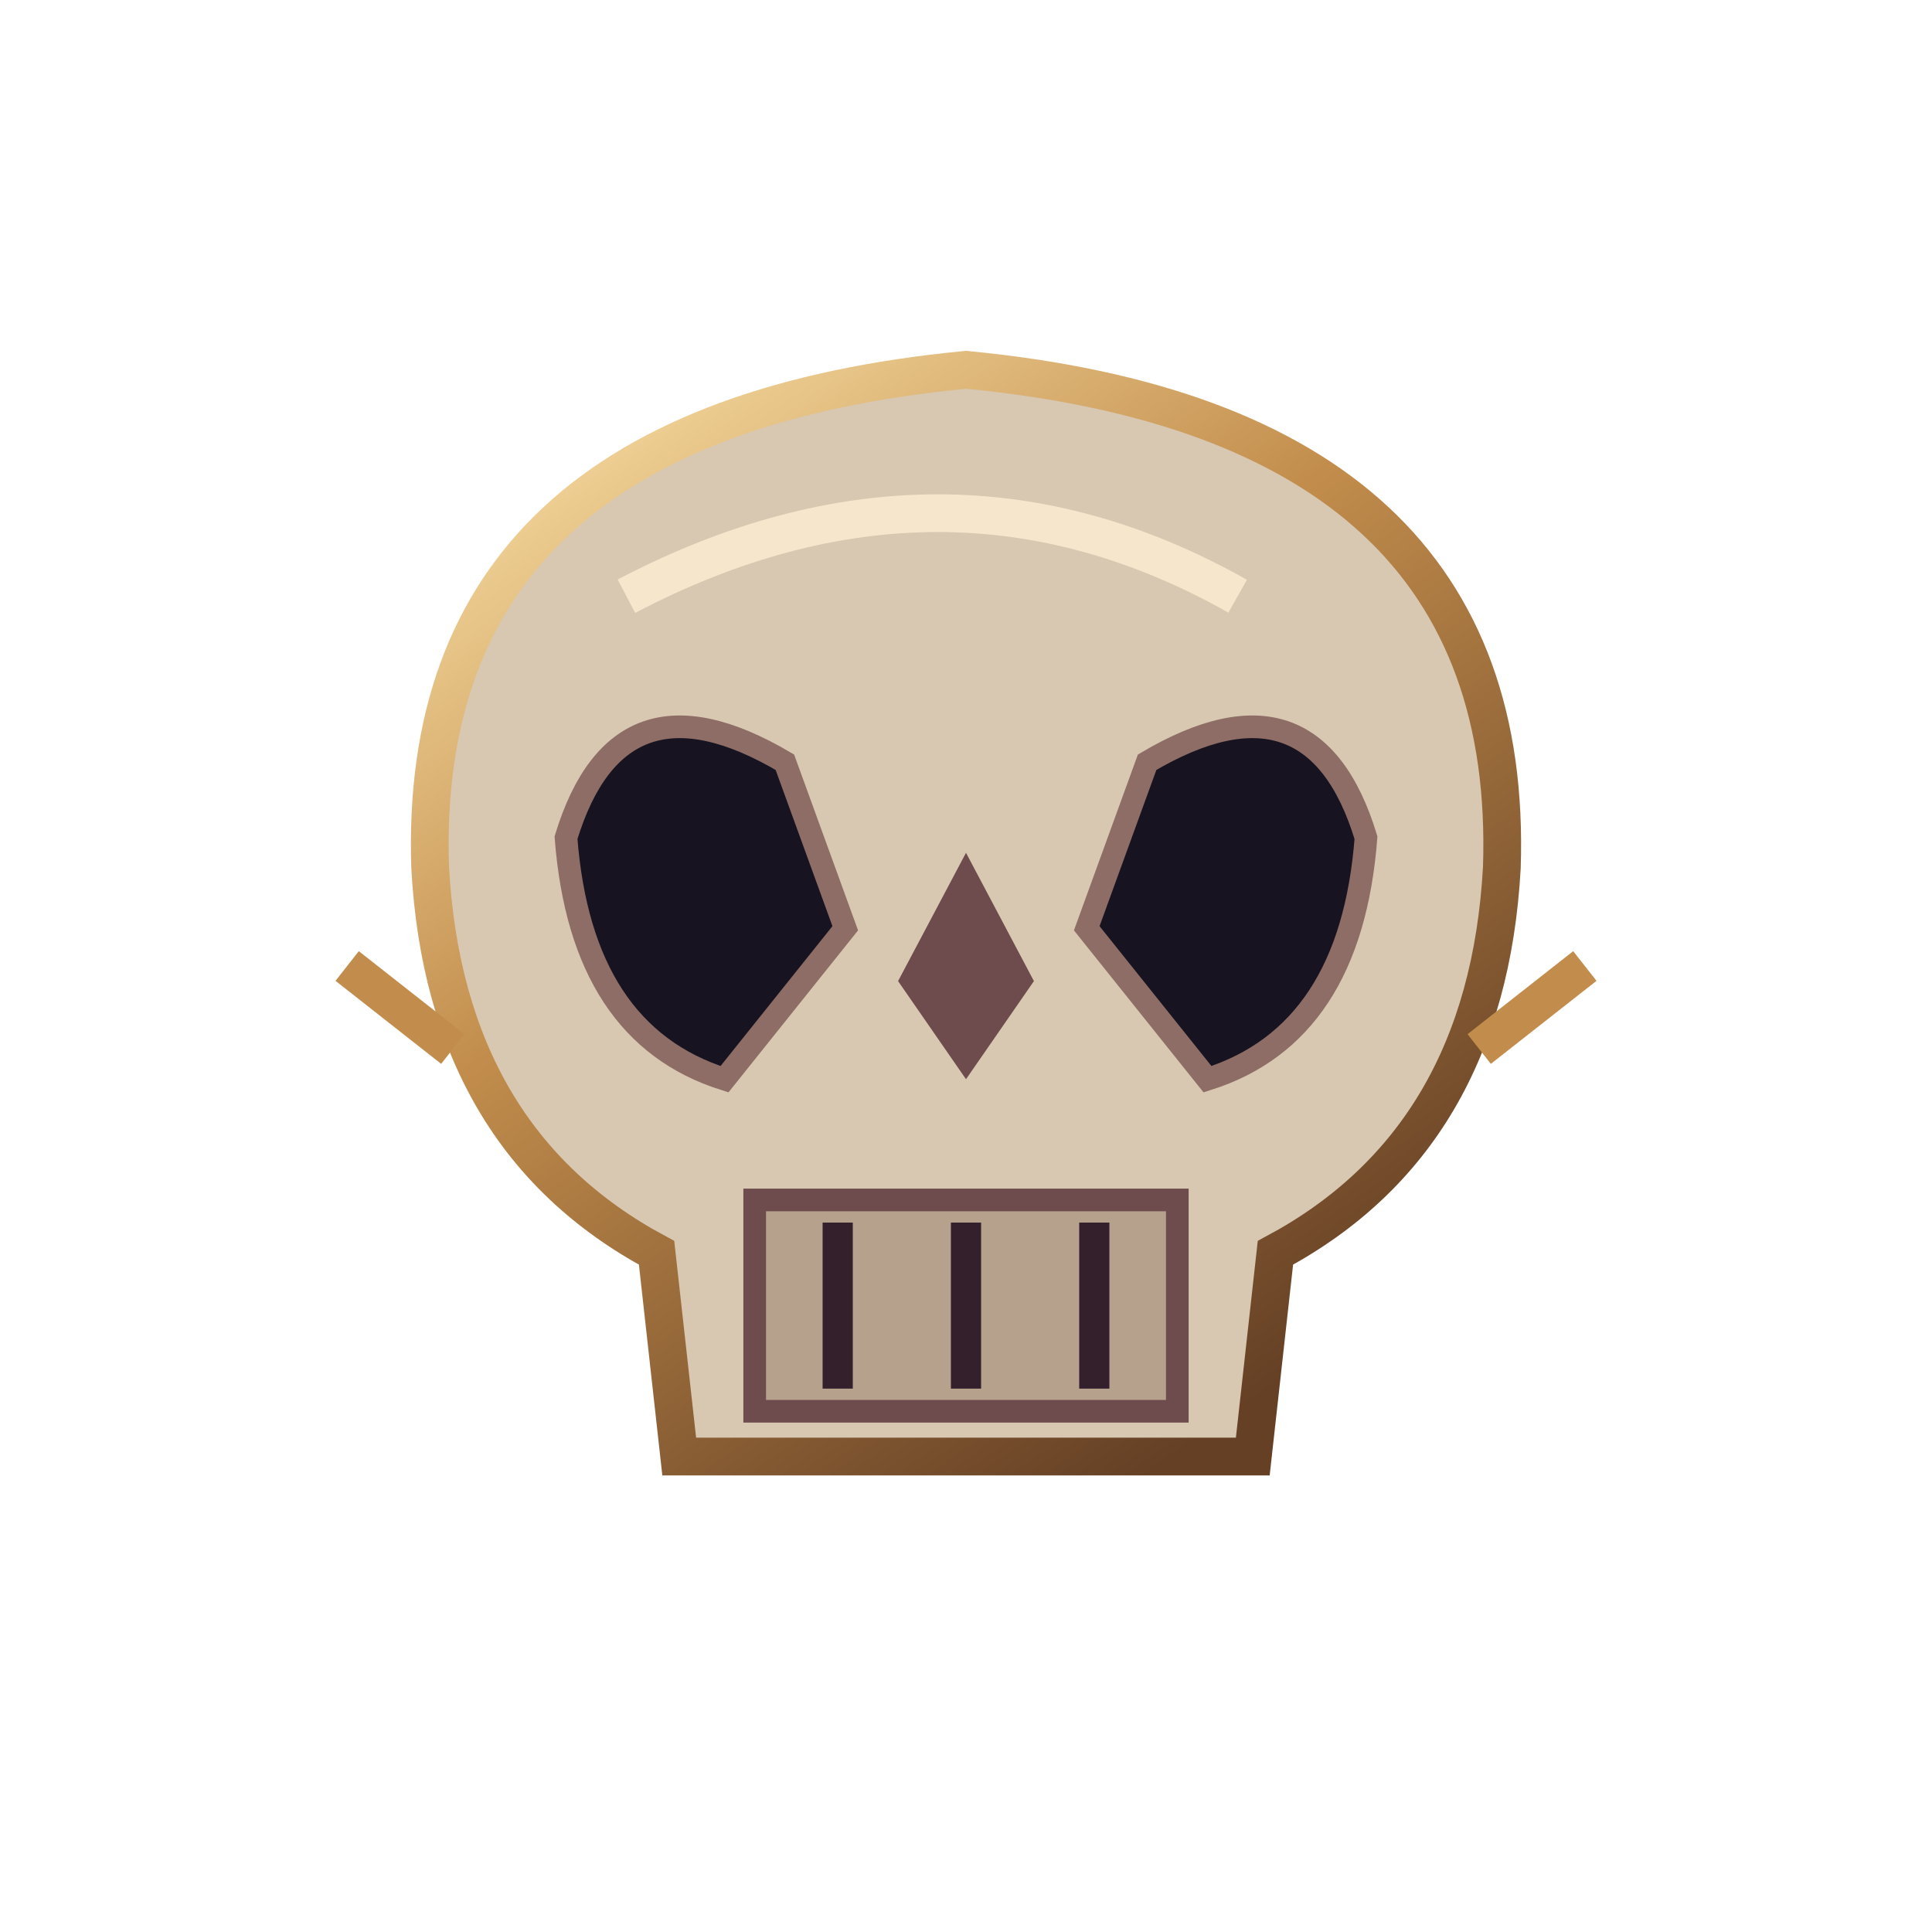
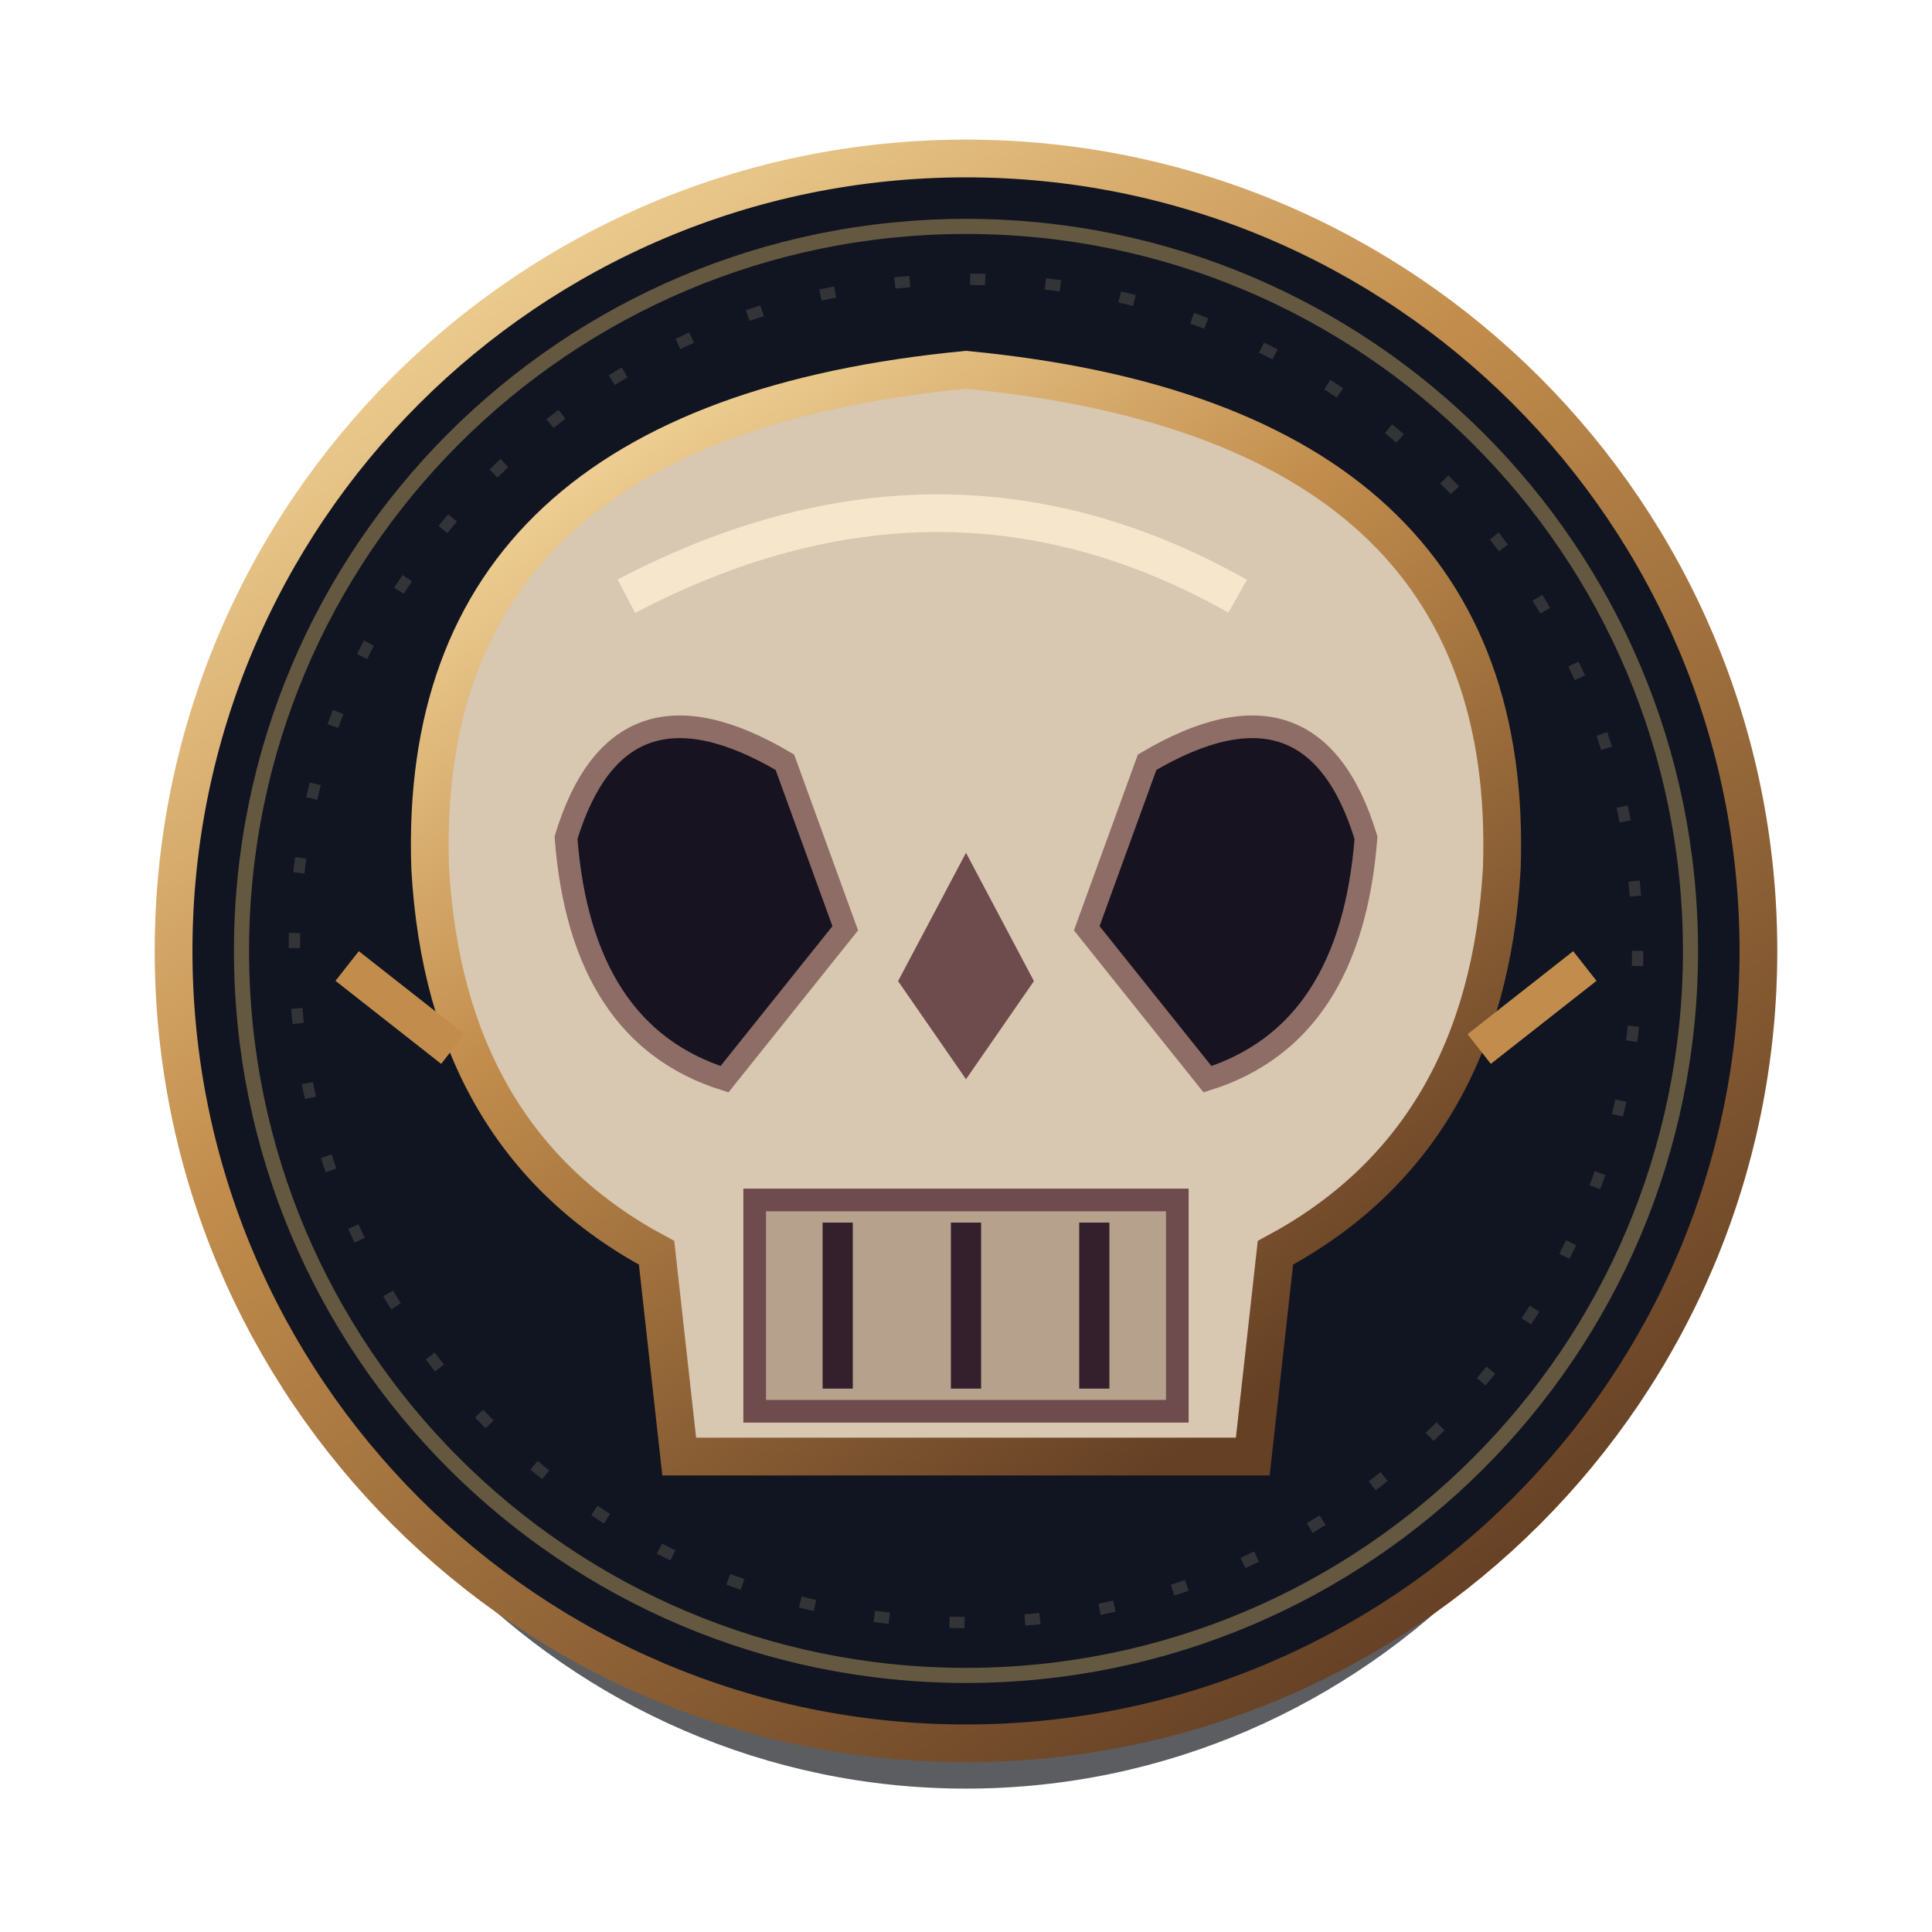
<svg xmlns="http://www.w3.org/2000/svg" width="256" height="256" viewBox="0 0 256 256">
  <defs>
    <radialGradient id="bg">
      <stop stop-color="#4B2449" />
      <stop offset=".72" stop-color="#191625" />
      <stop offset="1" stop-color="#080C15" />
    </radialGradient>
    <linearGradient id="gold" x2=".7" y2="1">
      <stop stop-color="#FFE8AE" />
      <stop offset=".45" stop-color="#C28D4C" />
      <stop offset="1" stop-color="#654025" />
    </linearGradient>
    <linearGradient id="glass" x2="1" y2="1">
      <stop stop-color="#F5E4BE" stop-opacity=".9" />
      <stop offset=".25" stop-color="#B0D7D0" stop-opacity=".55" />
      <stop offset=".6" stop-color="#173D3B" stop-opacity=".95" />
      <stop offset="1" stop-color="#0B111D" />
    </linearGradient>
  </defs>
+   <ellipse cx="128" cy="139" rx="96" ry="98" fill="#05060D" opacity=".65" />
+   <circle cx="128" cy="126" r="105" fill="#111522" stroke="url(#gold)" stroke-width="5" />
+   <circle cx="128" cy="126" r="96" fill="none" stroke="#d8b56a" stroke-opacity=".42" stroke-width="2" />
+   <circle cx="128" cy="126" r="89" fill="none" stroke="#e8d6a5" stroke-opacity=".16" stroke-width="1.5" stroke-dasharray="2 8" />
  <path d="M57 115Q55 56 128 49Q201 56 199 115Q197 151 169 166L166 193H90L87 166Q59 151 57 115Z" fill="#D8C7B1" stroke="url(#gold)" stroke-width="5" />
  <path d="M75 111Q82 88 104 101L112 123 96 143Q77 137 75 111ZM181 111Q174 88 152 101L144 123 160 143Q179 137 181 111Z" fill="#171321" stroke="#8D6D65" stroke-width="3" />
  <path d="M119 130 128 113 137 130 128 143Z" fill="#6E4B4C" />
  <path d="M100 159H156V187H100Z" fill="#B6A18D" stroke="#6E4B4C" stroke-width="3" />
  <path d="M111 162V184M128 162V184M145 162V184" stroke="#33202C" stroke-width="4" />
  <path d="M83 79Q125 57 164 79" fill="none" stroke="#FFF0D6" stroke-width="5" opacity=".75" />
  <path d="M46 128 60 139M210 128 196 139" stroke="#C28D4C" stroke-width="5" />
</svg>
